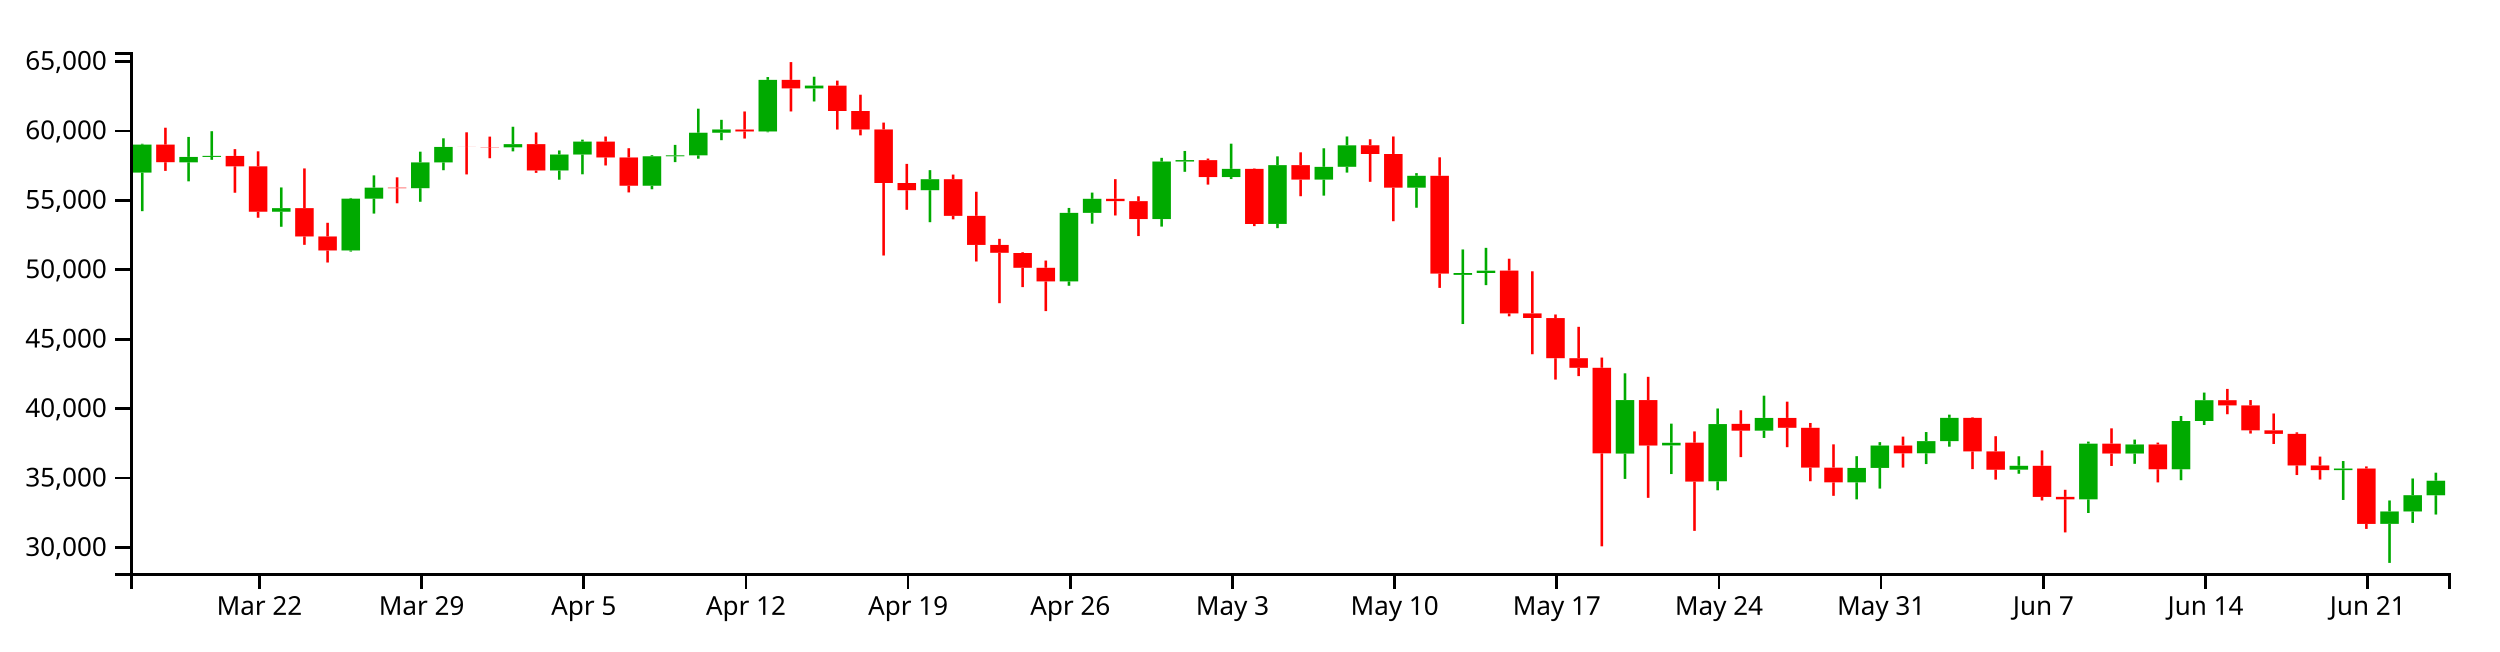
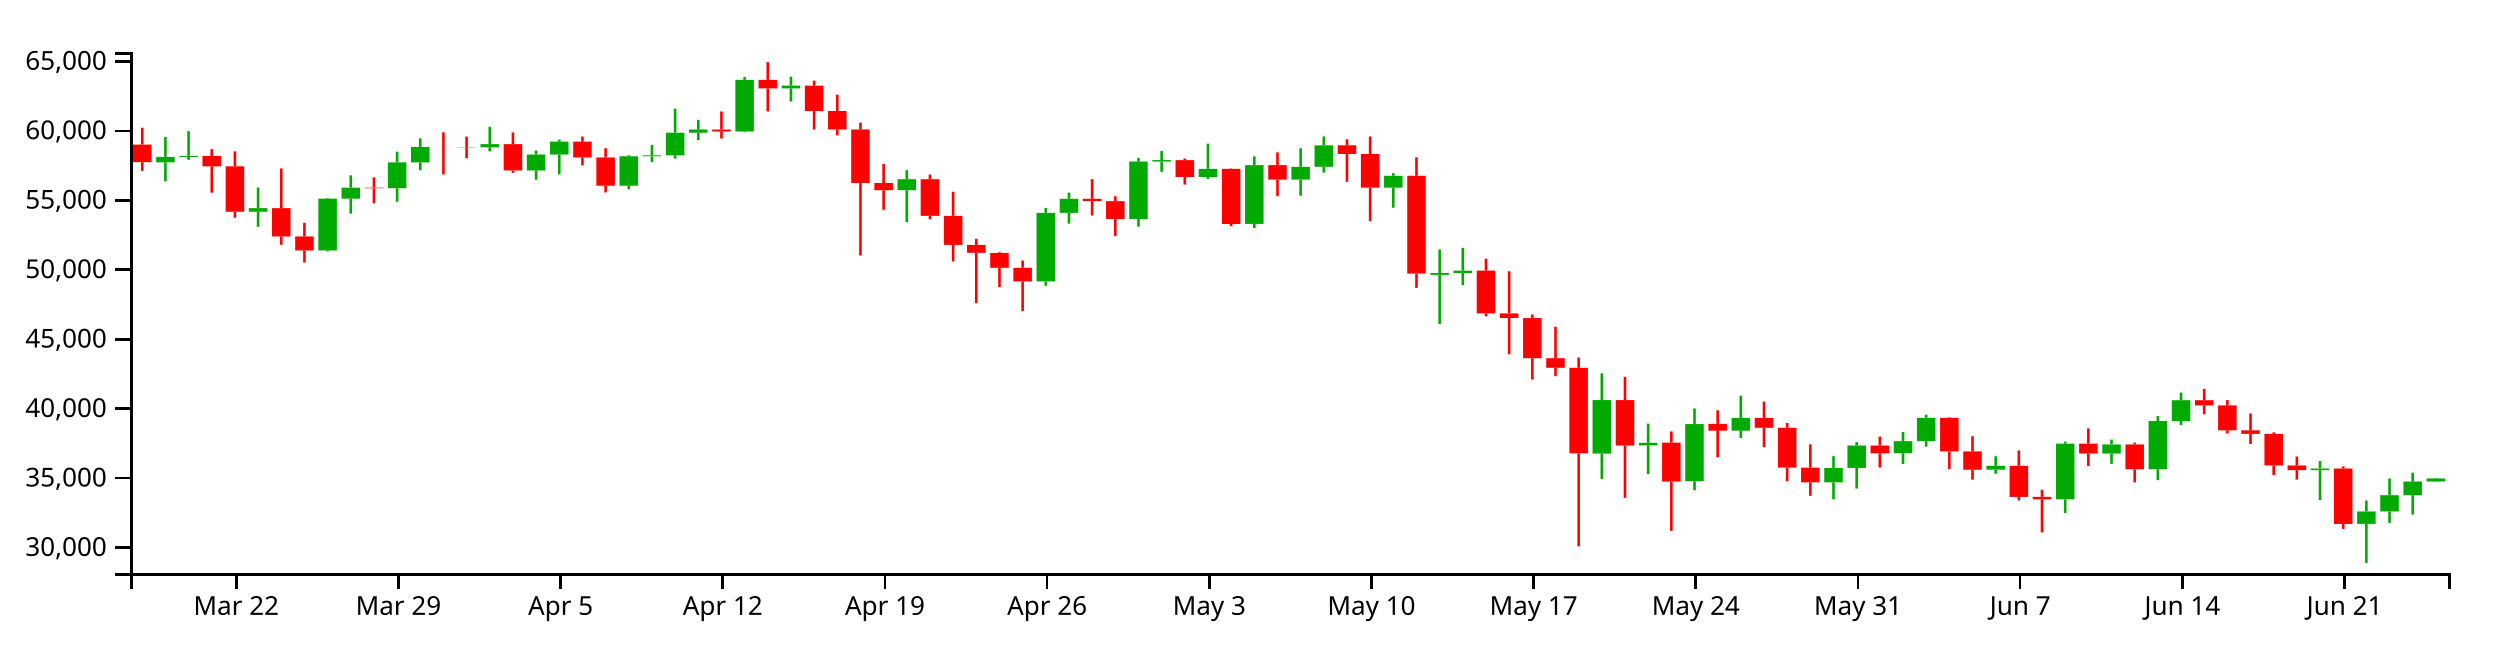
<svg xmlns="http://www.w3.org/2000/svg" version="1.1" width="960" height="250">
  <g transform="translate(50,20)">
    <style>.axis path,.axis line{fill:none;stroke:#000;shape-rendering:crispEdges;}path.candle{stroke:#000000;}path.candle.body{stroke-width:0;}path.candle.up{fill:#00AA00;stroke:#00AA00;}path.candle.down{fill:#FF0000;stroke:#FF0000;}</style>
    <g class="candlestick">
      <g class="data">
-         <path class="candle body up" d="M 1.068 46.274 l 7.117 0 L 8.185 35.539 l -7.117 0 L 1.068 46.274 M 18.86 42.325 l 7.117 0 L 25.978 40.25 l -7.117 0 L 18.86 42.325 M 27.757 40.25 l 7.117 0 L 34.874 39.864 l -7.117 0 L 27.757 40.25 M 54.446 61.304 l 7.117 0 L 61.563 59.93 l -7.117 0 L 54.446 61.304 M 81.136 76.185 l 7.117 0 L 88.253 56.277 l -7.117 0 L 81.136 76.185 M 90.032 56.277 l 7.117 0 L 97.149 52.054 l -7.117 0 L 90.032 56.277 M 107.825 52.265 l 7.117 0 L 114.942 42.354 l -7.117 0 L 107.825 52.265 M 116.721 42.354 l 7.117 0 L 123.838 36.427 l -7.117 0 L 116.721 42.354 M 143.411 36.566 l 7.117 0 L 150.528 35.342 l -7.117 0 L 143.411 36.566 M 161.204 45.467 l 7.117 0 L 168.321 39.332 l -7.117 0 L 161.204 45.467 M 170.1 39.332 l 7.117 0 L 177.217 34.382 l -7.117 0 L 170.1 39.332 M 196.789 51.327 l 7.117 0 L 203.906 39.996 l -7.117 0 L 196.789 51.327 M 205.686 39.996 l 7.117 0 L 212.803 39.649 l -7.117 0 L 205.686 39.996 M 214.582 39.649 l 7.117 0 L 221.699 30.972 l -7.117 0 L 214.582 39.649 M 223.479 30.972 l 7.117 0 L 230.596 29.727 l -7.117 0 L 223.479 30.972 M 241.271 30.487 l 7.117 0 L 248.389 10.669 l -7.117 0 L 241.271 30.487 M 259.064 13.952 l 7.117 0 L 266.182 12.883 l -7.117 0 L 259.064 13.952 M 303.547 53.036 l 7.117 0 L 310.664 48.812 l -7.117 0 L 303.547 53.036 M 356.925 88.065 l 7.117 0 L 364.042 61.741 l -7.117 0 L 356.925 88.065 M 365.822 61.741 l 7.117 0 L 372.939 56.35 l -7.117 0 L 365.822 61.741 M 392.511 64.122 l 7.117 0 L 399.628 42.041 l -7.117 0 L 392.511 64.122 M 401.407 42.025 l 7.117 0 L 408.525 41.475 l -7.117 0 L 401.407 42.025 M 419.2 47.994 l 7.117 0 L 426.317 44.841 l -7.117 0 L 419.2 47.994 M 436.993 65.989 l 7.117 0 L 444.11 43.418 l -7.117 0 L 436.993 65.989 M 454.786 48.979 l 7.117 0 L 461.903 44.065 l -7.117 0 L 454.786 48.979 M 463.683 44.061 l 7.117 0 L 470.8 35.811 l -7.117 0 L 463.683 44.061 M 490.372 52.06 l 7.117 0 L 497.489 47.505 l -7.117 0 L 490.372 52.06 M 508.165 85.556 l 7.117 0 L 515.282 84.842 l -7.117 0 L 508.165 85.556 M 517.061 84.837 l 7.117 0 L 524.178 83.932 l -7.117 0 L 517.061 84.837 M 570.44 154.191 l 7.117 0 L 577.557 133.623 l -7.117 0 L 570.44 154.191 M 588.233 151.032 l 7.117 0 L 595.35 150.038 l -7.117 0 L 588.233 151.032 M 606.026 164.805 l 7.117 0 L 613.143 142.854 l -7.117 0 L 606.026 164.805 M 623.818 145.37 l 7.117 0 L 630.936 140.477 l -7.117 0 L 623.818 145.37 M 659.404 165.212 l 7.117 0 L 666.521 159.685 l -7.117 0 L 659.404 165.212 M 668.301 159.685 l 7.117 0 L 675.418 151.083 l -7.117 0 L 668.301 159.685 M 686.094 154.064 l 7.117 0 L 693.211 149.403 l -7.117 0 L 686.094 154.064 M 694.99 149.403 l 7.117 0 L 702.107 140.451 l -7.117 0 L 694.99 149.403 M 721.679 160.353 l 7.117 0 L 728.796 158.858 l -7.117 0 L 721.679 160.353 M 748.369 171.744 l 7.117 0 L 755.486 150.367 l -7.117 0 L 748.369 171.744 M 766.162 154.155 l 7.117 0 L 773.279 150.666 l -7.117 0 L 766.162 154.155 M 783.954 160.193 l 7.117 0 L 791.072 141.658 l -7.117 0 L 783.954 160.193 M 792.851 141.658 l 7.117 0 L 799.968 133.679 l -7.117 0 L 792.851 141.658 M 846.23 160.525 l 7.117 0 L 853.347 159.904 l -7.117 0 L 846.23 160.525 M 864.022 181.168 l 7.117 0 L 871.14 176.391 l -7.117 0 L 864.022 181.168 M 872.919 176.391 l 7.117 0 L 880.036 170.158 l -7.117 0 L 872.919 176.391 M 881.815 170.174 l 7.117 0 L 888.932 164.591 l -7.117 0 L 881.815 170.174" />
-         <path class="candle body down" d="M 9.964 35.539 l 7.117 0 L 17.081 42.287 l -7.117 0 L 9.964 35.539 M 36.653 39.876 l 7.117 0 L 43.77 43.869 l -7.117 0 L 36.653 39.876 M 45.55 43.869 l 7.117 0 L 52.667 61.304 l -7.117 0 L 45.55 43.869 M 63.343 59.919 l 7.117 0 L 70.46 70.797 l -7.117 0 L 63.343 59.919 M 72.239 70.797 l 7.117 0 L 79.356 76.185 l -7.117 0 L 72.239 70.797 M 98.928 52.054 l 7.117 0 L 106.046 52.265 l -7.117 0 L 98.928 52.054 M 125.618 36.427 l 7.117 0 L 132.735 36.459 l -7.117 0 L 125.618 36.427 M 134.514 36.465 l 7.117 0 L 141.631 36.566 l -7.117 0 L 134.514 36.465 M 152.307 35.342 l 7.117 0 L 159.424 45.467 l -7.117 0 L 152.307 35.342 M 178.996 34.382 l 7.117 0 L 186.114 40.457 l -7.117 0 L 178.996 34.382 M 187.893 40.463 l 7.117 0 L 195.01 51.327 l -7.117 0 L 187.893 40.463 M 232.375 29.747 l 7.117 0 L 239.492 30.487 l -7.117 0 L 232.375 29.747 M 250.168 10.669 l 7.117 0 L 257.285 13.952 l -7.117 0 L 250.168 10.669 M 267.961 12.89 l 7.117 0 L 275.078 22.62 l -7.117 0 L 267.961 12.89 M 276.857 22.62 l 7.117 0 L 283.974 29.705 l -7.117 0 L 276.857 22.62 M 285.754 29.705 l 7.117 0 L 292.871 50.279 l -7.117 0 L 285.754 29.705 M 294.65 50.279 l 7.117 0 L 301.767 53.036 l -7.117 0 L 294.65 50.279 M 312.443 48.812 l 7.117 0 L 319.56 62.881 l -7.117 0 L 312.443 48.812 M 321.339 62.881 l 7.117 0 L 328.457 74.066 l -7.117 0 L 321.339 62.881 M 330.236 74.066 l 7.117 0 L 337.353 77.084 l -7.117 0 L 330.236 74.066 M 339.132 77.162 l 7.117 0 L 346.25 82.831 l -7.117 0 L 339.132 77.162 M 348.029 82.831 l 7.117 0 L 355.146 88.065 l -7.117 0 L 348.029 82.831 M 374.718 56.35 l 7.117 0 L 381.835 57.234 l -7.117 0 L 374.718 56.35 M 383.615 57.234 l 7.117 0 L 390.732 64.122 l -7.117 0 L 383.615 57.234 M 410.304 41.491 l 7.117 0 L 417.421 47.994 l -7.117 0 L 410.304 41.491 M 428.097 44.841 l 7.117 0 L 435.214 66.016 l -7.117 0 L 428.097 44.841 M 445.89 43.418 l 7.117 0 L 453.007 48.979 l -7.117 0 L 445.89 43.418 M 472.579 35.787 l 7.117 0 L 479.696 39.125 l -7.117 0 L 472.579 35.787 M 481.475 39.125 l 7.117 0 L 488.593 52.06 l -7.117 0 L 481.475 39.125 M 499.268 47.505 l 7.117 0 L 506.385 85.053 l -7.117 0 L 499.268 47.505 M 525.958 83.918 l 7.117 0 L 533.075 100.355 l -7.117 0 L 525.958 83.918 M 534.854 100.355 l 7.117 0 L 541.971 102.123 l -7.117 0 L 534.854 100.355 M 543.75 102.148 l 7.117 0 L 550.868 117.559 l -7.117 0 L 543.75 102.148 M 552.647 117.559 l 7.117 0 L 559.764 121.23 l -7.117 0 L 552.647 117.559 M 561.543 121.23 l 7.117 0 L 568.661 154.09 l -7.117 0 L 561.543 121.23 M 579.336 133.63 l 7.117 0 L 586.453 151.092 l -7.117 0 L 579.336 133.63 M 597.129 149.991 l 7.117 0 L 604.246 164.945 l -7.117 0 L 597.129 149.991 M 614.922 142.776 l 7.117 0 L 622.039 145.37 l -7.117 0 L 614.922 142.776 M 632.715 140.477 l 7.117 0 L 639.832 144.275 l -7.117 0 L 632.715 140.477 M 641.611 144.275 l 7.117 0 L 648.729 159.566 l -7.117 0 L 641.611 144.275 M 650.508 159.575 l 7.117 0 L 657.625 165.212 l -7.117 0 L 650.508 159.575 M 677.197 151.083 l 7.117 0 L 684.314 154.074 l -7.117 0 L 677.197 151.083 M 703.886 140.451 l 7.117 0 L 711.004 153.349 l -7.117 0 L 703.886 140.451 M 712.783 153.348 l 7.117 0 L 719.9 160.368 l -7.117 0 L 712.783 153.348 M 730.576 158.858 l 7.117 0 L 737.693 170.826 l -7.117 0 L 730.576 158.858 M 739.472 170.804 l 7.117 0 L 746.589 171.744 l -7.117 0 L 739.472 170.804 M 757.265 150.367 l 7.117 0 L 764.382 154.167 l -7.117 0 L 757.265 150.367 M 775.058 150.666 l 7.117 0 L 782.175 160.193 l -7.117 0 L 775.058 150.666 M 801.747 133.679 l 7.117 0 L 808.864 135.664 l -7.117 0 L 801.747 133.679 M 810.644 135.666 l 7.117 0 L 817.761 145.24 l -7.117 0 L 810.644 135.666 M 819.54 145.24 l 7.117 0 L 826.657 146.606 l -7.117 0 L 819.54 145.24 M 828.437 146.606 l 7.117 0 L 835.554 158.732 l -7.117 0 L 828.437 146.606 M 837.333 158.729 l 7.117 0 L 844.45 160.525 l -7.117 0 L 837.333 158.729 M 855.126 159.904 l 7.117 0 L 862.243 181.196 l -7.117 0 L 855.126 159.904" />
+         <path class="candle body up" d="M 9.964 42.325 l 7.117 0 L 17.081 40.25 l -7.117 0 L 9.964 42.325 M 18.86 40.25 l 7.117 0 L 25.978 39.864 l -7.117 0 L 18.86 40.25 M 45.55 61.304 l 7.117 0 L 52.667 59.93 l -7.117 0 L 45.55 61.304 M 72.239 76.185 l 7.117 0 L 79.356 56.277 l -7.117 0 L 72.239 76.185 M 81.136 56.277 l 7.117 0 L 88.253 52.054 l -7.117 0 L 81.136 56.277 M 98.928 52.265 l 7.117 0 L 106.046 42.354 l -7.117 0 L 98.928 52.265 M 107.825 42.354 l 7.117 0 L 114.942 36.427 l -7.117 0 L 107.825 42.354 M 134.514 36.566 l 7.117 0 L 141.631 35.342 l -7.117 0 L 134.514 36.566 M 152.307 45.467 l 7.117 0 L 159.424 39.332 l -7.117 0 L 152.307 45.467 M 161.204 39.332 l 7.117 0 L 168.321 34.382 l -7.117 0 L 161.204 39.332 M 187.893 51.327 l 7.117 0 L 195.01 39.996 l -7.117 0 L 187.893 51.327 M 196.789 39.996 l 7.117 0 L 203.906 39.649 l -7.117 0 L 196.789 39.996 M 205.686 39.649 l 7.117 0 L 212.803 30.972 l -7.117 0 L 205.686 39.649 M 214.582 30.972 l 7.117 0 L 221.699 29.727 l -7.117 0 L 214.582 30.972 M 232.375 30.487 l 7.117 0 L 239.492 10.669 l -7.117 0 L 232.375 30.487 M 250.168 13.952 l 7.117 0 L 257.285 12.883 l -7.117 0 L 250.168 13.952 M 294.65 53.036 l 7.117 0 L 301.767 48.812 l -7.117 0 L 294.65 53.036 M 348.029 88.065 l 7.117 0 L 355.146 61.741 l -7.117 0 L 348.029 88.065 M 356.925 61.741 l 7.117 0 L 364.042 56.35 l -7.117 0 L 356.925 61.741 M 383.615 64.122 l 7.117 0 L 390.732 42.041 l -7.117 0 L 383.615 64.122 M 392.511 42.025 l 7.117 0 L 399.628 41.475 l -7.117 0 L 392.511 42.025 M 410.304 47.994 l 7.117 0 L 417.421 44.841 l -7.117 0 L 410.304 47.994 M 428.097 65.989 l 7.117 0 L 435.214 43.418 l -7.117 0 L 428.097 65.989 M 445.89 48.979 l 7.117 0 L 453.007 44.065 l -7.117 0 L 445.89 48.979 M 454.786 44.061 l 7.117 0 L 461.903 35.811 l -7.117 0 L 454.786 44.061 M 481.475 52.06 l 7.117 0 L 488.593 47.505 l -7.117 0 L 481.475 52.06 M 499.268 85.556 l 7.117 0 L 506.385 84.842 l -7.117 0 L 499.268 85.556 M 508.165 84.837 l 7.117 0 L 515.282 83.932 l -7.117 0 L 508.165 84.837 M 561.543 154.191 l 7.117 0 L 568.661 133.623 l -7.117 0 L 561.543 154.191 M 579.336 151.032 l 7.117 0 L 586.453 150.038 l -7.117 0 L 579.336 151.032 M 597.129 164.805 l 7.117 0 L 604.246 142.854 l -7.117 0 L 597.129 164.805 M 614.922 145.37 l 7.117 0 L 622.039 140.477 l -7.117 0 L 614.922 145.37 M 650.508 165.212 l 7.117 0 L 657.625 159.685 l -7.117 0 L 650.508 165.212 M 659.404 159.685 l 7.117 0 L 666.521 151.083 l -7.117 0 L 659.404 159.685 M 677.197 154.064 l 7.117 0 L 684.314 149.403 l -7.117 0 L 677.197 154.064 M 686.094 149.403 l 7.117 0 L 693.211 140.451 l -7.117 0 L 686.094 149.403 M 712.783 160.353 l 7.117 0 L 719.9 158.858 l -7.117 0 L 712.783 160.353 M 739.472 171.744 l 7.117 0 L 746.589 150.367 l -7.117 0 L 739.472 171.744 M 757.265 154.155 l 7.117 0 L 764.382 150.666 l -7.117 0 L 757.265 154.155 M 775.058 160.193 l 7.117 0 L 782.175 141.658 l -7.117 0 L 775.058 160.193 M 783.954 141.658 l 7.117 0 L 791.072 133.679 l -7.117 0 L 783.954 141.658 M 837.333 160.525 l 7.117 0 L 844.45 159.904 l -7.117 0 L 837.333 160.525 M 855.126 181.168 l 7.117 0 L 862.243 176.391 l -7.117 0 L 855.126 181.168 M 864.022 176.391 l 7.117 0 L 871.14 170.158 l -7.117 0 L 864.022 176.391 M 872.919 170.174 l 7.117 0 L 880.036 164.903 l -7.117 0 L 872.919 170.174 M 881.815 164.903 l 7.117 0 L 888.932 163.731 l -7.117 0 L 881.815 164.903" />
+         <path class="candle body down" d="M 1.068 35.539 l 7.117 0 L 8.185 42.287 l -7.117 0 L 1.068 35.539 M 27.757 39.876 l 7.117 0 L 34.874 43.869 l -7.117 0 L 27.757 39.876 M 36.653 43.869 l 7.117 0 L 43.77 61.304 l -7.117 0 L 36.653 43.869 M 54.446 59.919 l 7.117 0 L 61.563 70.797 l -7.117 0 L 54.446 59.919 M 63.343 70.797 l 7.117 0 L 70.46 76.185 l -7.117 0 L 63.343 70.797 M 90.032 52.054 l 7.117 0 L 97.149 52.265 l -7.117 0 L 90.032 52.054 M 116.721 36.427 l 7.117 0 L 123.838 36.459 l -7.117 0 L 116.721 36.427 M 125.618 36.465 l 7.117 0 L 132.735 36.566 l -7.117 0 L 125.618 36.465 M 143.411 35.342 l 7.117 0 L 150.528 45.467 l -7.117 0 L 143.411 35.342 M 170.1 34.382 l 7.117 0 L 177.217 40.457 l -7.117 0 L 170.1 34.382 M 178.996 40.463 l 7.117 0 L 186.114 51.327 l -7.117 0 L 178.996 40.463 M 223.479 29.747 l 7.117 0 L 230.596 30.487 l -7.117 0 L 223.479 29.747 M 241.271 10.669 l 7.117 0 L 248.389 13.952 l -7.117 0 L 241.271 10.669 M 259.064 12.89 l 7.117 0 L 266.182 22.62 l -7.117 0 L 259.064 12.89 M 267.961 22.62 l 7.117 0 L 275.078 29.705 l -7.117 0 L 267.961 22.62 M 276.857 29.705 l 7.117 0 L 283.974 50.279 l -7.117 0 L 276.857 29.705 M 285.754 50.279 l 7.117 0 L 292.871 53.036 l -7.117 0 L 285.754 50.279 M 303.547 48.812 l 7.117 0 L 310.664 62.881 l -7.117 0 L 303.547 48.812 M 312.443 62.881 l 7.117 0 L 319.56 74.066 l -7.117 0 L 312.443 62.881 M 321.339 74.066 l 7.117 0 L 328.457 77.084 l -7.117 0 L 321.339 74.066 M 330.236 77.162 l 7.117 0 L 337.353 82.831 l -7.117 0 L 330.236 77.162 M 339.132 82.831 l 7.117 0 L 346.25 88.065 l -7.117 0 L 339.132 82.831 M 365.822 56.35 l 7.117 0 L 372.939 57.234 l -7.117 0 L 365.822 56.35 M 374.718 57.234 l 7.117 0 L 381.835 64.122 l -7.117 0 L 374.718 57.234 M 401.407 41.491 l 7.117 0 L 408.525 47.994 l -7.117 0 L 401.407 41.491 M 419.2 44.841 l 7.117 0 L 426.317 66.016 l -7.117 0 L 419.2 44.841 M 436.993 43.418 l 7.117 0 L 444.11 48.979 l -7.117 0 L 436.993 43.418 M 463.683 35.787 l 7.117 0 L 470.8 39.125 l -7.117 0 L 463.683 35.787 M 472.579 39.125 l 7.117 0 L 479.696 52.06 l -7.117 0 L 472.579 39.125 M 490.372 47.505 l 7.117 0 L 497.489 85.053 l -7.117 0 L 490.372 47.505 M 517.061 83.918 l 7.117 0 L 524.178 100.355 l -7.117 0 L 517.061 83.918 M 525.958 100.355 l 7.117 0 L 533.075 102.123 l -7.117 0 L 525.958 100.355 M 534.854 102.148 l 7.117 0 L 541.971 117.559 l -7.117 0 L 534.854 102.148 M 543.75 117.559 l 7.117 0 L 550.868 121.23 l -7.117 0 L 543.75 117.559 M 552.647 121.23 l 7.117 0 L 559.764 154.09 l -7.117 0 L 552.647 121.23 M 570.44 133.63 l 7.117 0 L 577.557 151.092 l -7.117 0 L 570.44 133.63 M 588.233 149.991 l 7.117 0 L 595.35 164.945 l -7.117 0 L 588.233 149.991 M 606.026 142.776 l 7.117 0 L 613.143 145.37 l -7.117 0 L 606.026 142.776 M 623.818 140.477 l 7.117 0 L 630.936 144.275 l -7.117 0 L 623.818 140.477 M 632.715 144.275 l 7.117 0 L 639.832 159.566 l -7.117 0 L 632.715 144.275 M 641.611 159.575 l 7.117 0 L 648.729 165.212 l -7.117 0 L 641.611 159.575 M 668.301 151.083 l 7.117 0 L 675.418 154.074 l -7.117 0 L 668.301 151.083 M 694.99 140.451 l 7.117 0 L 702.107 153.349 l -7.117 0 L 694.99 140.451 M 703.886 153.348 l 7.117 0 L 711.004 160.368 l -7.117 0 L 703.886 153.348 M 721.679 158.858 l 7.117 0 L 728.796 170.826 l -7.117 0 L 721.679 158.858 M 730.576 170.804 l 7.117 0 L 737.693 171.744 l -7.117 0 L 730.576 170.804 M 748.369 150.367 l 7.117 0 L 755.486 154.167 l -7.117 0 L 748.369 150.367 M 766.162 150.666 l 7.117 0 L 773.279 160.193 l -7.117 0 L 766.162 150.666 M 792.851 133.679 l 7.117 0 L 799.968 135.664 l -7.117 0 L 792.851 133.679 M 801.747 135.666 l 7.117 0 L 808.864 145.24 l -7.117 0 L 801.747 135.666 M 810.644 145.24 l 7.117 0 L 817.761 146.606 l -7.117 0 L 810.644 145.24 M 819.54 146.606 l 7.117 0 L 826.657 158.732 l -7.117 0 L 819.54 146.606 M 828.437 158.729 l 7.117 0 L 835.554 160.525 l -7.117 0 L 828.437 158.729 M 846.23 159.904 l 7.117 0 L 853.347 181.196 l -7.117 0 L 846.23 159.904" />
        <path class="candle body equal" />
-         <path class="candle wick up" d="M 4.626 35.21 L 4.626 35.539 M 4.626 46.274 L 4.626 61.088 M 22.419 32.578 L 22.419 40.25 M 22.419 42.325 L 22.419 49.635 M 31.315 30.381 L 31.315 39.864 M 31.315 40.25 L 31.315 41.369 M 58.005 51.981 L 58.005 59.93 M 58.005 61.304 L 58.005 67.083 M 84.694 56.022 L 84.694 56.277 M 84.694 76.185 L 84.694 76.607 M 93.591 47.343 L 93.591 52.054 M 93.591 56.277 L 93.591 62.015 M 111.383 38.245 L 111.383 42.354 M 111.383 52.265 L 111.383 57.48 M 120.28 33.112 L 120.28 36.427 M 120.28 42.354 L 120.28 45.364 M 146.969 28.673 L 146.969 35.342 M 146.969 36.566 L 146.969 38.123 M 164.762 37.78 L 164.762 39.332 M 164.762 45.467 L 164.762 49.009 M 173.659 33.624 L 173.659 34.382 M 173.659 39.332 L 173.659 46.93 M 200.348 39.592 L 200.348 39.996 M 200.348 51.327 L 200.348 52.679 M 209.244 35.636 L 209.244 39.649 M 209.244 39.996 L 209.244 42.255 M 218.141 21.738 L 218.141 30.972 M 218.141 39.649 L 218.141 40.943 M 227.037 26.011 L 227.037 29.727 M 227.037 30.972 L 227.037 33.835 M 244.83 9.587 L 244.83 10.669 M 244.83 30.487 L 244.83 30.78 M 262.623 9.469 L 262.623 12.883 M 262.623 13.952 L 262.623 18.964 M 307.105 45.338 L 307.105 48.812 M 307.105 53.036 L 307.105 65.323 M 360.484 59.846 L 360.484 61.741 M 360.484 88.065 L 360.484 89.737 M 369.38 53.96 L 369.38 56.35 M 369.38 61.741 L 369.38 65.898 M 396.07 40.607 L 396.07 42.041 M 396.07 64.122 L 396.07 67.013 M 404.966 37.966 L 404.966 41.475 M 404.966 42.025 L 404.966 45.978 M 422.759 35.174 L 422.759 44.841 M 422.759 47.994 L 422.759 48.758 M 440.552 40.037 L 440.552 43.418 M 440.552 65.989 L 440.552 67.616 M 458.345 36.942 L 458.345 44.065 M 458.345 48.979 L 458.345 55.124 M 467.241 32.408 L 467.241 35.811 M 467.241 44.061 L 467.241 46.278 M 493.93 46.478 L 493.93 47.505 M 493.93 52.06 L 493.93 59.774 M 511.723 75.793 L 511.723 84.842 M 511.723 85.556 L 511.723 104.425 M 520.62 75.175 L 520.62 83.932 M 520.62 84.837 L 520.62 89.489 M 573.998 123.354 L 573.998 133.623 M 573.998 154.191 L 573.998 163.906 M 591.791 142.68 L 591.791 150.038 M 591.791 151.032 L 591.791 162.036 M 609.584 136.86 L 609.584 142.854 M 609.584 164.805 L 609.584 168.275 M 627.377 131.946 L 627.377 140.477 M 627.377 145.37 L 627.377 148.167 M 662.963 155.168 L 662.963 159.685 M 662.963 165.212 L 662.963 171.753 M 671.859 149.775 L 671.859 151.083 M 671.859 159.685 L 671.859 167.62 M 689.652 145.902 L 689.652 149.403 M 689.652 154.064 L 689.652 158.198 M 698.549 139.228 L 698.549 140.451 M 698.549 149.403 L 698.549 151.53 M 725.238 155.211 L 725.238 158.858 M 725.238 160.353 L 725.238 161.922 M 751.927 149.584 L 751.927 150.367 M 751.927 171.744 L 751.927 176.993 M 769.72 148.807 L 769.72 150.666 M 769.72 154.155 L 769.72 158.109 M 787.513 139.74 L 787.513 141.658 M 787.513 160.193 L 787.513 164.402 M 796.409 130.756 L 796.409 133.679 M 796.409 141.658 L 796.409 143.208 M 849.788 157.037 L 849.788 159.904 M 849.788 160.525 L 849.788 171.983 M 867.581 172.181 L 867.581 176.391 M 867.581 181.168 L 867.581 196.154 M 876.477 163.741 L 876.477 170.158 M 876.477 176.391 L 876.477 180.801 M 885.374 161.516 L 885.374 164.591 M 885.374 170.174 L 885.374 177.581" style="stroke-width: 1px;" />
-         <path class="candle wick down" d="M 13.523 29.047 L 13.523 35.539 M 13.523 42.287 L 13.523 45.622 M 40.212 37.267 L 40.212 39.876 M 40.212 43.869 L 40.212 54.012 M 49.108 38.112 L 49.108 43.869 M 49.108 61.304 L 49.108 63.615 M 66.901 44.677 L 66.901 59.919 M 66.901 70.797 L 66.901 74.018 M 75.798 65.552 L 75.798 70.797 M 75.798 76.185 L 75.798 80.806 M 102.487 48.093 L 102.487 52.054 M 102.487 52.265 L 102.487 58.057 M 129.176 30.807 L 129.176 36.427 M 129.176 36.459 L 129.176 46.977 M 138.073 32.461 L 138.073 36.465 M 138.073 36.566 L 138.073 40.754 M 155.866 30.851 L 155.866 35.342 M 155.866 45.467 L 155.866 46.384 M 182.555 32.433 L 182.555 34.382 M 182.555 40.457 L 182.555 43.541 M 191.451 36.915 L 191.451 40.463 M 191.451 51.327 L 191.451 53.89 M 235.934 22.805 L 235.934 29.747 M 235.934 30.487 L 235.934 33.205 M 253.727 3.846 L 253.727 10.669 M 253.727 13.952 L 253.727 22.8 M 271.519 10.959 L 271.519 12.89 M 271.519 22.62 L 271.519 29.74 M 280.416 16.372 L 280.416 22.62 M 280.416 29.705 L 280.416 31.976 M 289.312 27.078 L 289.312 29.705 M 289.312 50.279 L 289.312 78.118 M 298.209 42.934 L 298.209 50.279 M 298.209 53.036 L 298.209 60.566 M 316.002 47.036 L 316.002 48.812 M 316.002 62.881 L 316.002 64.223 M 324.898 53.632 L 324.898 62.881 M 324.898 74.066 L 324.898 80.419 M 333.794 71.714 L 333.794 74.066 M 333.794 77.084 L 333.794 96.423 M 342.691 76.865 L 342.691 77.162 M 342.691 82.831 L 342.691 90.25 M 351.587 80.057 L 351.587 82.831 M 351.587 88.065 L 351.587 99.464 M 378.277 48.796 L 378.277 56.35 M 378.277 57.234 L 378.277 62.745 M 387.173 55.369 L 387.173 57.234 M 387.173 64.122 L 387.173 70.652 M 413.862 40.884 L 413.862 41.491 M 413.862 47.994 L 413.862 50.891 M 431.655 44.677 L 431.655 44.841 M 431.655 66.016 L 431.655 66.834 M 449.448 38.489 L 449.448 43.418 M 449.448 48.979 L 449.448 55.347 M 476.138 33.475 L 476.138 35.787 M 476.138 39.125 L 476.138 49.822 M 485.034 32.408 L 485.034 39.125 M 485.034 52.06 L 485.034 64.949 M 502.827 40.41 L 502.827 47.505 M 502.827 85.053 L 502.827 90.555 M 529.516 79.352 L 529.516 83.918 M 529.516 100.355 L 529.516 101.464 M 538.413 84.175 L 538.413 100.355 M 538.413 102.123 L 538.413 116.026 M 547.309 100.766 L 547.309 102.148 M 547.309 117.559 L 547.309 125.758 M 556.206 105.496 L 556.206 117.559 M 556.206 121.23 L 556.206 124.43 M 565.102 117.309 L 565.102 121.23 M 565.102 154.09 L 565.102 189.779 M 582.895 124.697 L 582.895 133.63 M 582.895 151.092 L 582.895 171.172 M 600.688 145.658 L 600.688 149.991 M 600.688 164.945 L 600.688 183.852 M 618.481 137.544 L 618.481 142.776 M 618.481 145.37 L 618.481 155.533 M 636.273 134.24 L 636.273 140.477 M 636.273 144.275 L 636.273 151.72 M 645.17 142.419 L 645.17 144.275 M 645.17 159.566 L 645.17 164.792 M 654.066 150.63 L 654.066 159.575 M 654.066 165.212 L 654.066 170.4 M 680.756 147.663 L 680.756 151.083 M 680.756 154.074 L 680.756 159.553 M 707.445 140.225 L 707.445 140.451 M 707.445 153.349 L 707.445 160.144 M 716.341 147.502 L 716.341 153.348 M 716.341 160.368 L 716.341 164.173 M 734.134 152.97 L 734.134 158.858 M 734.134 170.826 L 734.134 172.175 M 743.031 168.078 L 743.031 170.804 M 743.031 171.744 L 743.031 184.444 M 760.824 144.483 L 760.824 150.367 M 760.824 154.167 L 760.824 158.934 M 778.617 149.963 L 778.617 150.666 M 778.617 160.193 L 778.617 165.238 M 805.306 129.338 L 805.306 133.679 M 805.306 135.664 L 805.306 139.066 M 814.202 133.621 L 814.202 135.666 M 814.202 145.24 L 814.202 146.483 M 823.099 138.781 L 823.099 145.24 M 823.099 146.606 L 823.099 150.49 M 831.995 146.02 L 831.995 146.606 M 831.995 158.732 L 831.995 162.416 M 840.892 155.333 L 840.892 158.729 M 840.892 160.525 L 840.892 164.154 M 858.685 159.105 L 858.685 159.904 M 858.685 181.196 L 858.685 183.104" style="stroke-width: 1px;" />
+         <path class="candle wick up" d="M 13.523 32.578 L 13.523 40.25 M 13.523 42.325 L 13.523 49.635 M 22.419 30.381 L 22.419 39.864 M 22.419 40.25 L 22.419 41.369 M 49.108 51.981 L 49.108 59.93 M 49.108 61.304 L 49.108 67.083 M 75.798 56.022 L 75.798 56.277 M 75.798 76.185 L 75.798 76.607 M 84.694 47.343 L 84.694 52.054 M 84.694 56.277 L 84.694 62.015 M 102.487 38.245 L 102.487 42.354 M 102.487 52.265 L 102.487 57.48 M 111.383 33.112 L 111.383 36.427 M 111.383 42.354 L 111.383 45.364 M 138.073 28.673 L 138.073 35.342 M 138.073 36.566 L 138.073 38.123 M 155.866 37.78 L 155.866 39.332 M 155.866 45.467 L 155.866 49.009 M 164.762 33.624 L 164.762 34.382 M 164.762 39.332 L 164.762 46.93 M 191.451 39.592 L 191.451 39.996 M 191.451 51.327 L 191.451 52.679 M 200.348 35.636 L 200.348 39.649 M 200.348 39.996 L 200.348 42.255 M 209.244 21.738 L 209.244 30.972 M 209.244 39.649 L 209.244 40.943 M 218.141 26.011 L 218.141 29.727 M 218.141 30.972 L 218.141 33.835 M 235.934 9.587 L 235.934 10.669 M 235.934 30.487 L 235.934 30.78 M 253.727 9.469 L 253.727 12.883 M 253.727 13.952 L 253.727 18.964 M 298.209 45.338 L 298.209 48.812 M 298.209 53.036 L 298.209 65.323 M 351.587 59.846 L 351.587 61.741 M 351.587 88.065 L 351.587 89.737 M 360.484 53.96 L 360.484 56.35 M 360.484 61.741 L 360.484 65.898 M 387.173 40.607 L 387.173 42.041 M 387.173 64.122 L 387.173 67.013 M 396.07 37.966 L 396.07 41.475 M 396.07 42.025 L 396.07 45.978 M 413.862 35.174 L 413.862 44.841 M 413.862 47.994 L 413.862 48.758 M 431.655 40.037 L 431.655 43.418 M 431.655 65.989 L 431.655 67.616 M 449.448 36.942 L 449.448 44.065 M 449.448 48.979 L 449.448 55.124 M 458.345 32.408 L 458.345 35.811 M 458.345 44.061 L 458.345 46.278 M 485.034 46.478 L 485.034 47.505 M 485.034 52.06 L 485.034 59.774 M 502.827 75.793 L 502.827 84.842 M 502.827 85.556 L 502.827 104.425 M 511.723 75.175 L 511.723 83.932 M 511.723 84.837 L 511.723 89.489 M 565.102 123.354 L 565.102 133.623 M 565.102 154.191 L 565.102 163.906 M 582.895 142.68 L 582.895 150.038 M 582.895 151.032 L 582.895 162.036 M 600.688 136.86 L 600.688 142.854 M 600.688 164.805 L 600.688 168.275 M 618.481 131.946 L 618.481 140.477 M 618.481 145.37 L 618.481 148.167 M 654.066 155.168 L 654.066 159.685 M 654.066 165.212 L 654.066 171.753 M 662.963 149.775 L 662.963 151.083 M 662.963 159.685 L 662.963 167.62 M 680.756 145.902 L 680.756 149.403 M 680.756 154.064 L 680.756 158.198 M 689.652 139.228 L 689.652 140.451 M 689.652 149.403 L 689.652 151.53 M 716.341 155.211 L 716.341 158.858 M 716.341 160.353 L 716.341 161.922 M 743.031 149.584 L 743.031 150.367 M 743.031 171.744 L 743.031 176.993 M 760.824 148.807 L 760.824 150.666 M 760.824 154.155 L 760.824 158.109 M 778.617 139.74 L 778.617 141.658 M 778.617 160.193 L 778.617 164.402 M 787.513 130.756 L 787.513 133.679 M 787.513 141.658 L 787.513 143.208 M 840.892 157.037 L 840.892 159.904 M 840.892 160.525 L 840.892 171.983 M 858.685 172.181 L 858.685 176.391 M 858.685 181.168 L 858.685 196.154 M 867.581 163.741 L 867.581 170.158 M 867.581 176.391 L 867.581 180.801 M 876.477 161.516 L 876.477 164.903 M 876.477 170.174 L 876.477 177.581 M 885.374 163.521 L 885.374 163.731 M 885.374 164.903 L 885.374 165.003" style="stroke-width: 1px;" />
+         <path class="candle wick down" d="M 4.626 29.047 L 4.626 35.539 M 4.626 42.287 L 4.626 45.622 M 31.315 37.267 L 31.315 39.876 M 31.315 43.869 L 31.315 54.012 M 40.212 38.112 L 40.212 43.869 M 40.212 61.304 L 40.212 63.615 M 58.005 44.677 L 58.005 59.919 M 58.005 70.797 L 58.005 74.018 M 66.901 65.552 L 66.901 70.797 M 66.901 76.185 L 66.901 80.806 M 93.591 48.093 L 93.591 52.054 M 93.591 52.265 L 93.591 58.057 M 120.28 30.807 L 120.28 36.427 M 120.28 36.459 L 120.28 46.977 M 129.176 32.461 L 129.176 36.465 M 129.176 36.566 L 129.176 40.754 M 146.969 30.851 L 146.969 35.342 M 146.969 45.467 L 146.969 46.384 M 173.659 32.433 L 173.659 34.382 M 173.659 40.457 L 173.659 43.541 M 182.555 36.915 L 182.555 40.463 M 182.555 51.327 L 182.555 53.89 M 227.037 22.805 L 227.037 29.747 M 227.037 30.487 L 227.037 33.205 M 244.83 3.846 L 244.83 10.669 M 244.83 13.952 L 244.83 22.8 M 262.623 10.959 L 262.623 12.89 M 262.623 22.62 L 262.623 29.74 M 271.519 16.372 L 271.519 22.62 M 271.519 29.705 L 271.519 31.976 M 280.416 27.078 L 280.416 29.705 M 280.416 50.279 L 280.416 78.118 M 289.312 42.934 L 289.312 50.279 M 289.312 53.036 L 289.312 60.566 M 307.105 47.036 L 307.105 48.812 M 307.105 62.881 L 307.105 64.223 M 316.002 53.632 L 316.002 62.881 M 316.002 74.066 L 316.002 80.419 M 324.898 71.714 L 324.898 74.066 M 324.898 77.084 L 324.898 96.423 M 333.794 76.865 L 333.794 77.162 M 333.794 82.831 L 333.794 90.25 M 342.691 80.057 L 342.691 82.831 M 342.691 88.065 L 342.691 99.464 M 369.38 48.796 L 369.38 56.35 M 369.38 57.234 L 369.38 62.745 M 378.277 55.369 L 378.277 57.234 M 378.277 64.122 L 378.277 70.652 M 404.966 40.884 L 404.966 41.491 M 404.966 47.994 L 404.966 50.891 M 422.759 44.677 L 422.759 44.841 M 422.759 66.016 L 422.759 66.834 M 440.552 38.489 L 440.552 43.418 M 440.552 48.979 L 440.552 55.347 M 467.241 33.475 L 467.241 35.787 M 467.241 39.125 L 467.241 49.822 M 476.138 32.408 L 476.138 39.125 M 476.138 52.06 L 476.138 64.949 M 493.93 40.41 L 493.93 47.505 M 493.93 85.053 L 493.93 90.555 M 520.62 79.352 L 520.62 83.918 M 520.62 100.355 L 520.62 101.464 M 529.516 84.175 L 529.516 100.355 M 529.516 102.123 L 529.516 116.026 M 538.413 100.766 L 538.413 102.148 M 538.413 117.559 L 538.413 125.758 M 547.309 105.496 L 547.309 117.559 M 547.309 121.23 L 547.309 124.43 M 556.206 117.309 L 556.206 121.23 M 556.206 154.09 L 556.206 189.779 M 573.998 124.697 L 573.998 133.63 M 573.998 151.092 L 573.998 171.172 M 591.791 145.658 L 591.791 149.991 M 591.791 164.945 L 591.791 183.852 M 609.584 137.544 L 609.584 142.776 M 609.584 145.37 L 609.584 155.533 M 627.377 134.24 L 627.377 140.477 M 627.377 144.275 L 627.377 151.72 M 636.273 142.419 L 636.273 144.275 M 636.273 159.566 L 636.273 164.792 M 645.17 150.63 L 645.17 159.575 M 645.17 165.212 L 645.17 170.4 M 671.859 147.663 L 671.859 151.083 M 671.859 154.074 L 671.859 159.553 M 698.549 140.225 L 698.549 140.451 M 698.549 153.349 L 698.549 160.144 M 707.445 147.502 L 707.445 153.348 M 707.445 160.368 L 707.445 164.173 M 725.238 152.97 L 725.238 158.858 M 725.238 170.826 L 725.238 172.175 M 734.134 168.078 L 734.134 170.804 M 734.134 171.744 L 734.134 184.444 M 751.927 144.483 L 751.927 150.367 M 751.927 154.167 L 751.927 158.934 M 769.72 149.963 L 769.72 150.666 M 769.72 160.193 L 769.72 165.238 M 796.409 129.338 L 796.409 133.679 M 796.409 135.664 L 796.409 139.066 M 805.306 133.621 L 805.306 135.666 M 805.306 145.24 L 805.306 146.483 M 814.202 138.781 L 814.202 145.24 M 814.202 146.606 L 814.202 150.49 M 823.099 146.02 L 823.099 146.606 M 823.099 158.732 L 823.099 162.416 M 831.995 155.333 L 831.995 158.729 M 831.995 160.525 L 831.995 164.154 M 849.788 159.105 L 849.788 159.904 M 849.788 181.196 L 849.788 183.104" style="stroke-width: 1px;" />
        <path class="candle wick equal" style="stroke-width: 1px;" />
      </g>
    </g>
    <g class="x axis" transform="translate(0,200)" fill="none" font-size="10" font-family="sans-serif" text-anchor="middle">
      <path class="domain" stroke="#000" d="M0.5,6V0.5H890.5V6" />
-       <g class="tick" opacity="1" transform="translate(49.10836,0)">
+       <g class="tick" opacity="1" transform="translate(40.21192,0)">
        <line stroke="#000" y2="6" x1="0.5" x2="0.5" />
        <text fill="#000" y="9" x="0.5" dy="0.71em">Mar 22</text>
      </g>
-       <g class="tick" opacity="1" transform="translate(111.3834,0)">
+       <g class="tick" opacity="1" transform="translate(102.487,0)">
        <line stroke="#000" y2="6" x1="0.5" x2="0.5" />
        <text fill="#000" y="9" x="0.5" dy="0.71em">Mar 29</text>
      </g>
-       <g class="tick" opacity="1" transform="translate(173.6585,0)">
+       <g class="tick" opacity="1" transform="translate(164.7621,0)">
        <line stroke="#000" y2="6" x1="0.5" x2="0.5" />
        <text fill="#000" y="9" x="0.5" dy="0.71em">Apr  5</text>
      </g>
-       <g class="tick" opacity="1" transform="translate(235.9336,0)">
+       <g class="tick" opacity="1" transform="translate(227.0372,0)">
        <line stroke="#000" y2="6" x1="0.5" x2="0.5" />
        <text fill="#000" y="9" x="0.5" dy="0.71em">Apr 12</text>
      </g>
-       <g class="tick" opacity="1" transform="translate(298.2087,0)">
+       <g class="tick" opacity="1" transform="translate(289.3123,0)">
        <line stroke="#000" y2="6" x1="0.5" x2="0.5" />
        <text fill="#000" y="9" x="0.5" dy="0.71em">Apr 19</text>
      </g>
-       <g class="tick" opacity="1" transform="translate(360.4838,0)">
+       <g class="tick" opacity="1" transform="translate(351.5874,0)">
        <line stroke="#000" y2="6" x1="0.5" x2="0.5" />
        <text fill="#000" y="9" x="0.5" dy="0.71em">Apr 26</text>
      </g>
-       <g class="tick" opacity="1" transform="translate(422.7589,0)">
+       <g class="tick" opacity="1" transform="translate(413.8625,0)">
        <line stroke="#000" y2="6" x1="0.5" x2="0.5" />
        <text fill="#000" y="9" x="0.5" dy="0.71em">May  3</text>
      </g>
-       <g class="tick" opacity="1" transform="translate(485.034,0)">
+       <g class="tick" opacity="1" transform="translate(476.1375,0)">
        <line stroke="#000" y2="6" x1="0.5" x2="0.5" />
        <text fill="#000" y="9" x="0.5" dy="0.71em">May 10</text>
      </g>
-       <g class="tick" opacity="1" transform="translate(547.3091,0)">
+       <g class="tick" opacity="1" transform="translate(538.4126,0)">
        <line stroke="#000" y2="6" x1="0.5" x2="0.5" />
        <text fill="#000" y="9" x="0.5" dy="0.71em">May 17</text>
      </g>
-       <g class="tick" opacity="1" transform="translate(609.5842,0)">
+       <g class="tick" opacity="1" transform="translate(600.6877,0)">
        <line stroke="#000" y2="6" x1="0.5" x2="0.5" />
        <text fill="#000" y="9" x="0.5" dy="0.71em">May 24</text>
      </g>
-       <g class="tick" opacity="1" transform="translate(671.8593,0)">
+       <g class="tick" opacity="1" transform="translate(662.9628,0)">
        <line stroke="#000" y2="6" x1="0.5" x2="0.5" />
        <text fill="#000" y="9" x="0.5" dy="0.71em">May 31</text>
      </g>
-       <g class="tick" opacity="1" transform="translate(734.1343,0)">
+       <g class="tick" opacity="1" transform="translate(725.2379,0)">
        <line stroke="#000" y2="6" x1="0.5" x2="0.5" />
        <text fill="#000" y="9" x="0.5" dy="0.71em">Jun  7</text>
      </g>
-       <g class="tick" opacity="1" transform="translate(796.4094,0)">
+       <g class="tick" opacity="1" transform="translate(787.513,0)">
        <line stroke="#000" y2="6" x1="0.5" x2="0.5" />
        <text fill="#000" y="9" x="0.5" dy="0.71em">Jun 14</text>
      </g>
-       <g class="tick" opacity="1" transform="translate(858.6845,0)">
+       <g class="tick" opacity="1" transform="translate(849.7881,0)">
        <line stroke="#000" y2="6" x1="0.5" x2="0.5" />
        <text fill="#000" y="9" x="0.5" dy="0.71em">Jun 21</text>
      </g>
    </g>
    <g class="y axis" fill="none" font-size="10" font-family="sans-serif" text-anchor="end">
      <path class="domain" stroke="#000" d="M-6,200.5H0.5V0.5H-6" />
      <g class="tick" opacity="1" transform="translate(0,189.779)">
        <line stroke="#000" x2="-6" y1="0.5" y2="0.5" />
        <text fill="#000" x="-9" y="0.5" dy="0.32em">30,000</text>
      </g>
      <g class="tick" opacity="1" transform="translate(0,163.1059)">
        <line stroke="#000" x2="-6" y1="0.5" y2="0.5" />
        <text fill="#000" x="-9" y="0.5" dy="0.32em">35,000</text>
      </g>
      <g class="tick" opacity="1" transform="translate(0,136.4328)">
        <line stroke="#000" x2="-6" y1="0.5" y2="0.5" />
        <text fill="#000" x="-9" y="0.5" dy="0.32em">40,000</text>
      </g>
      <g class="tick" opacity="1" transform="translate(0,109.7597)">
        <line stroke="#000" x2="-6" y1="0.5" y2="0.5" />
        <text fill="#000" x="-9" y="0.5" dy="0.32em">45,000</text>
      </g>
      <g class="tick" opacity="1" transform="translate(0,83.08659)">
        <line stroke="#000" x2="-6" y1="0.5" y2="0.5" />
        <text fill="#000" x="-9" y="0.5" dy="0.32em">50,000</text>
      </g>
      <g class="tick" opacity="1" transform="translate(0,56.41349)">
        <line stroke="#000" x2="-6" y1="0.5" y2="0.5" />
        <text fill="#000" x="-9" y="0.5" dy="0.32em">55,000</text>
      </g>
      <g class="tick" opacity="1" transform="translate(0,29.7404)">
        <line stroke="#000" x2="-6" y1="0.5" y2="0.5" />
        <text fill="#000" x="-9" y="0.5" dy="0.32em">60,000</text>
      </g>
      <g class="tick" opacity="1" transform="translate(0,3.067299)">
        <line stroke="#000" x2="-6" y1="0.5" y2="0.5" />
        <text fill="#000" x="-9" y="0.5" dy="0.32em">65,000</text>
      </g>
      <text transform="rotate(-90)" y="6" dy=".71em" style="text-anchor: end;">Price ($)</text>
    </g>
  </g>
</svg>
